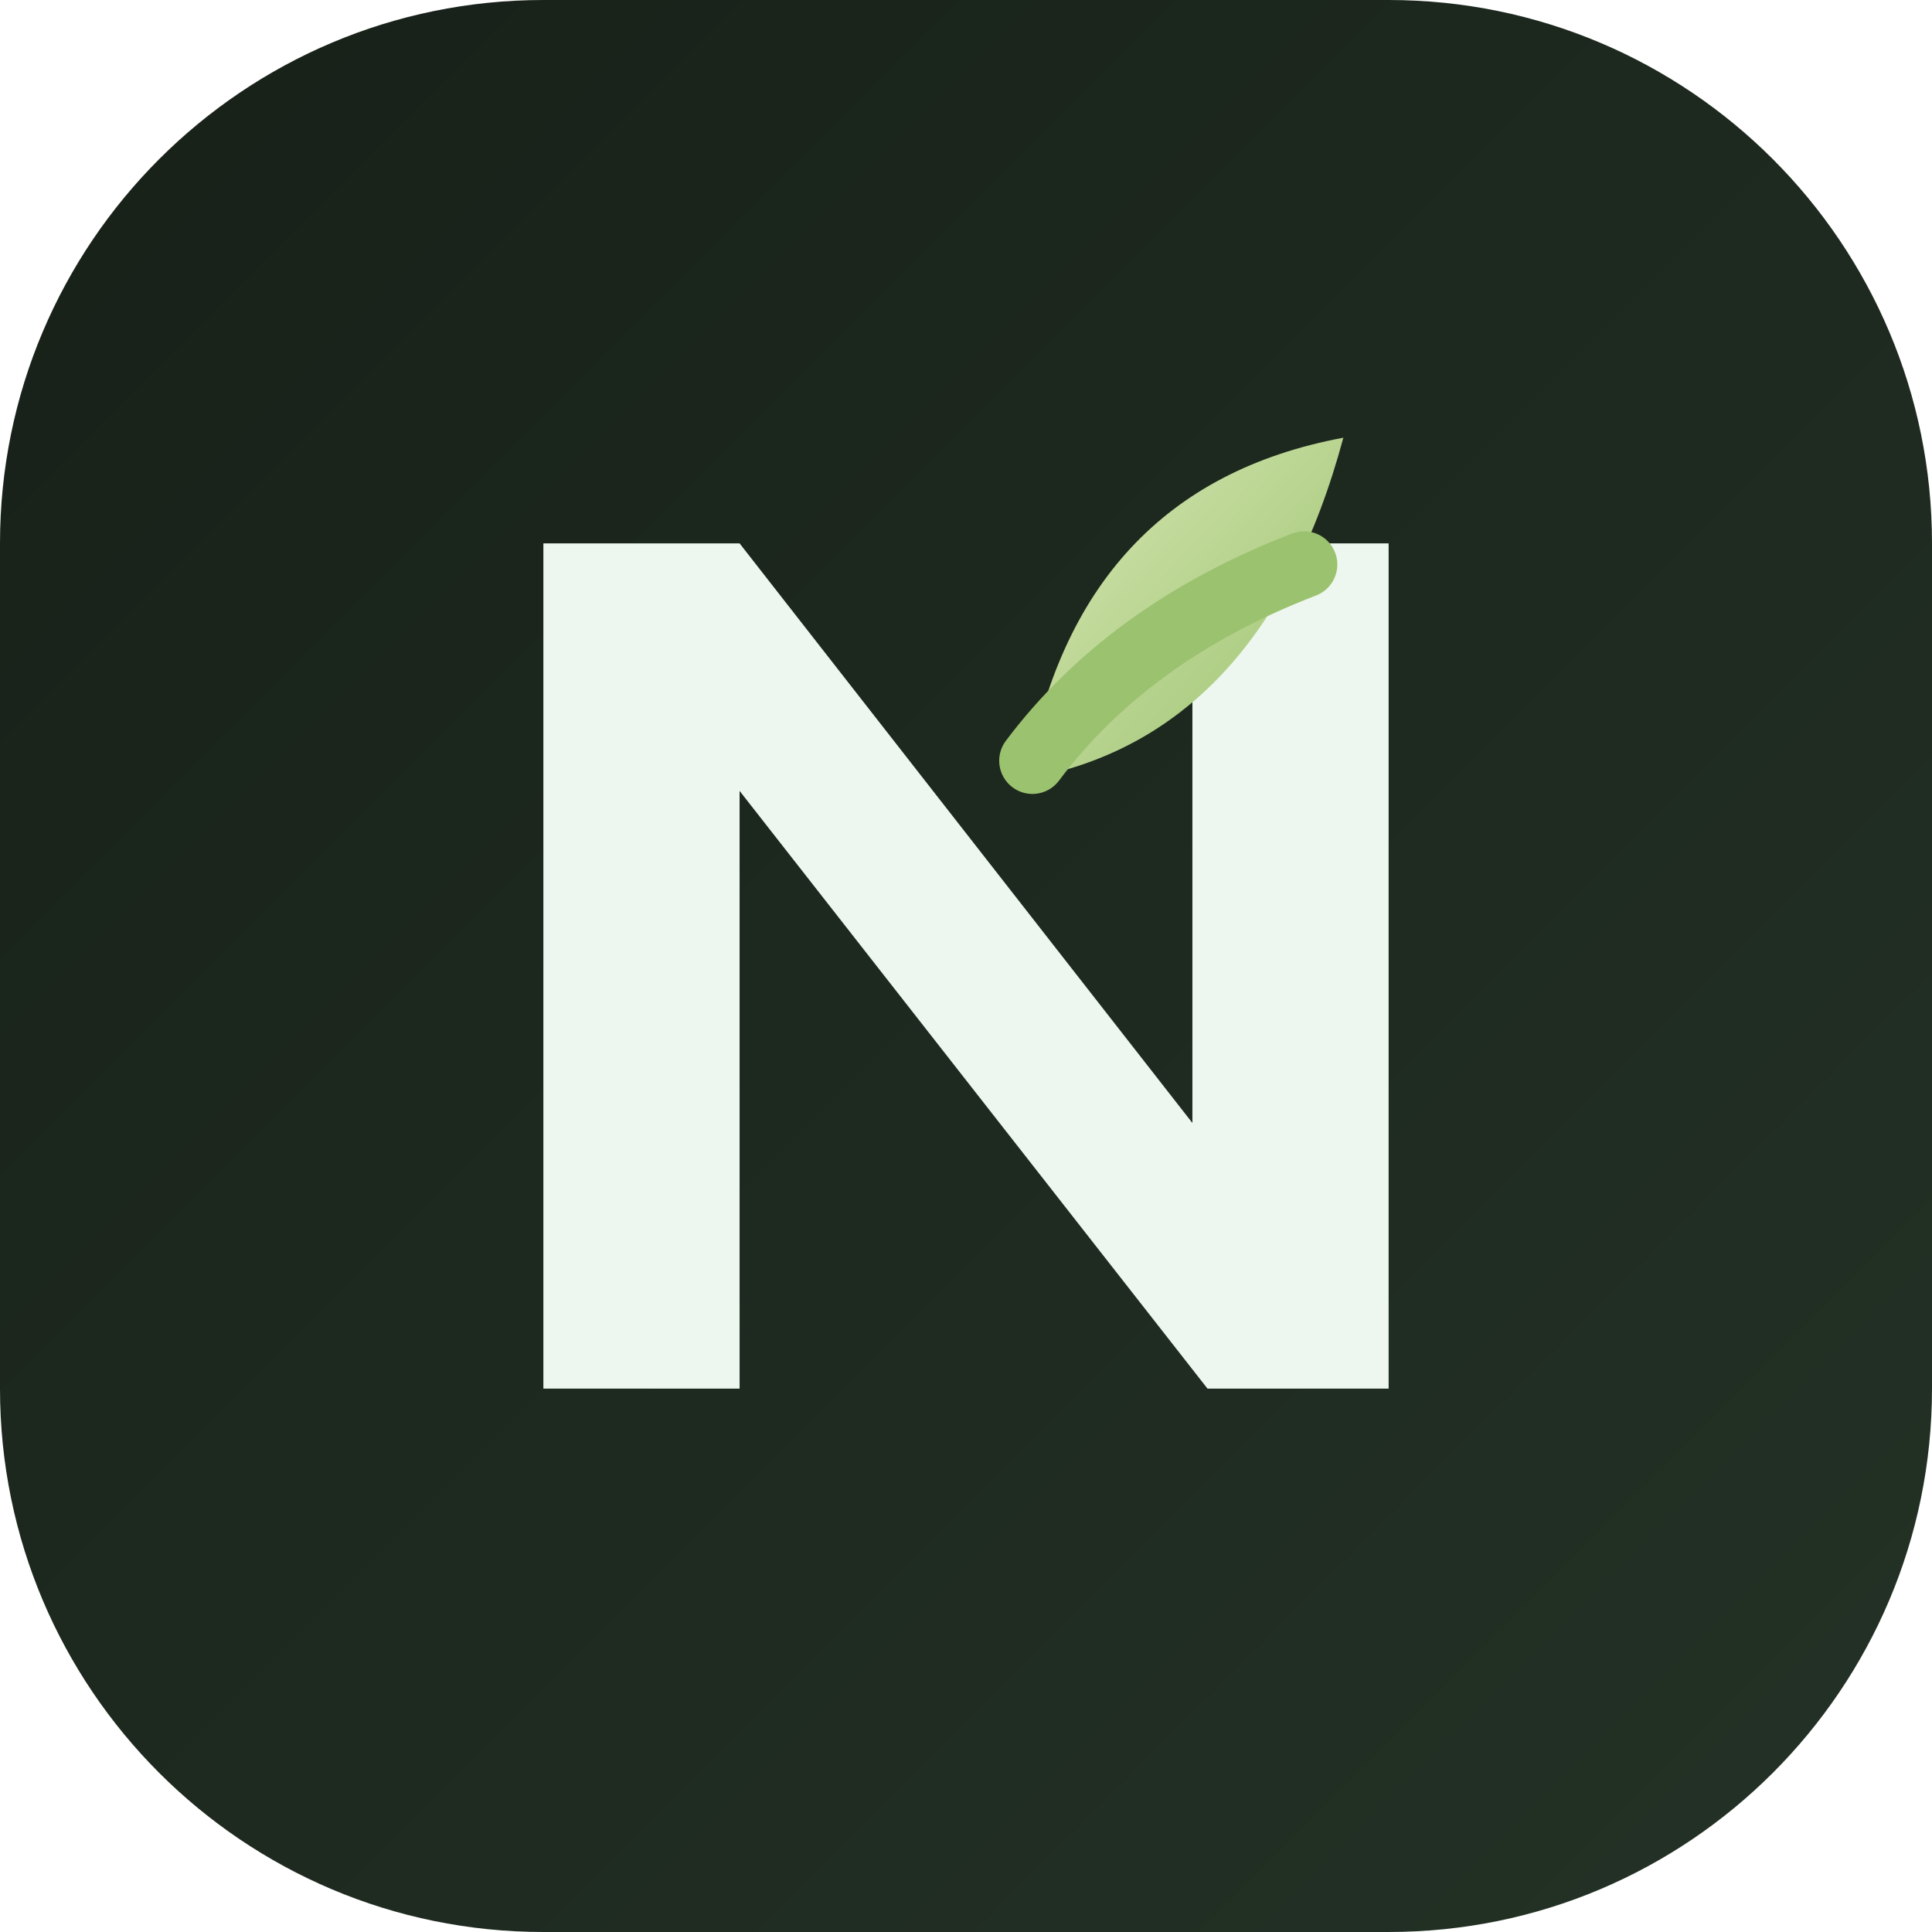
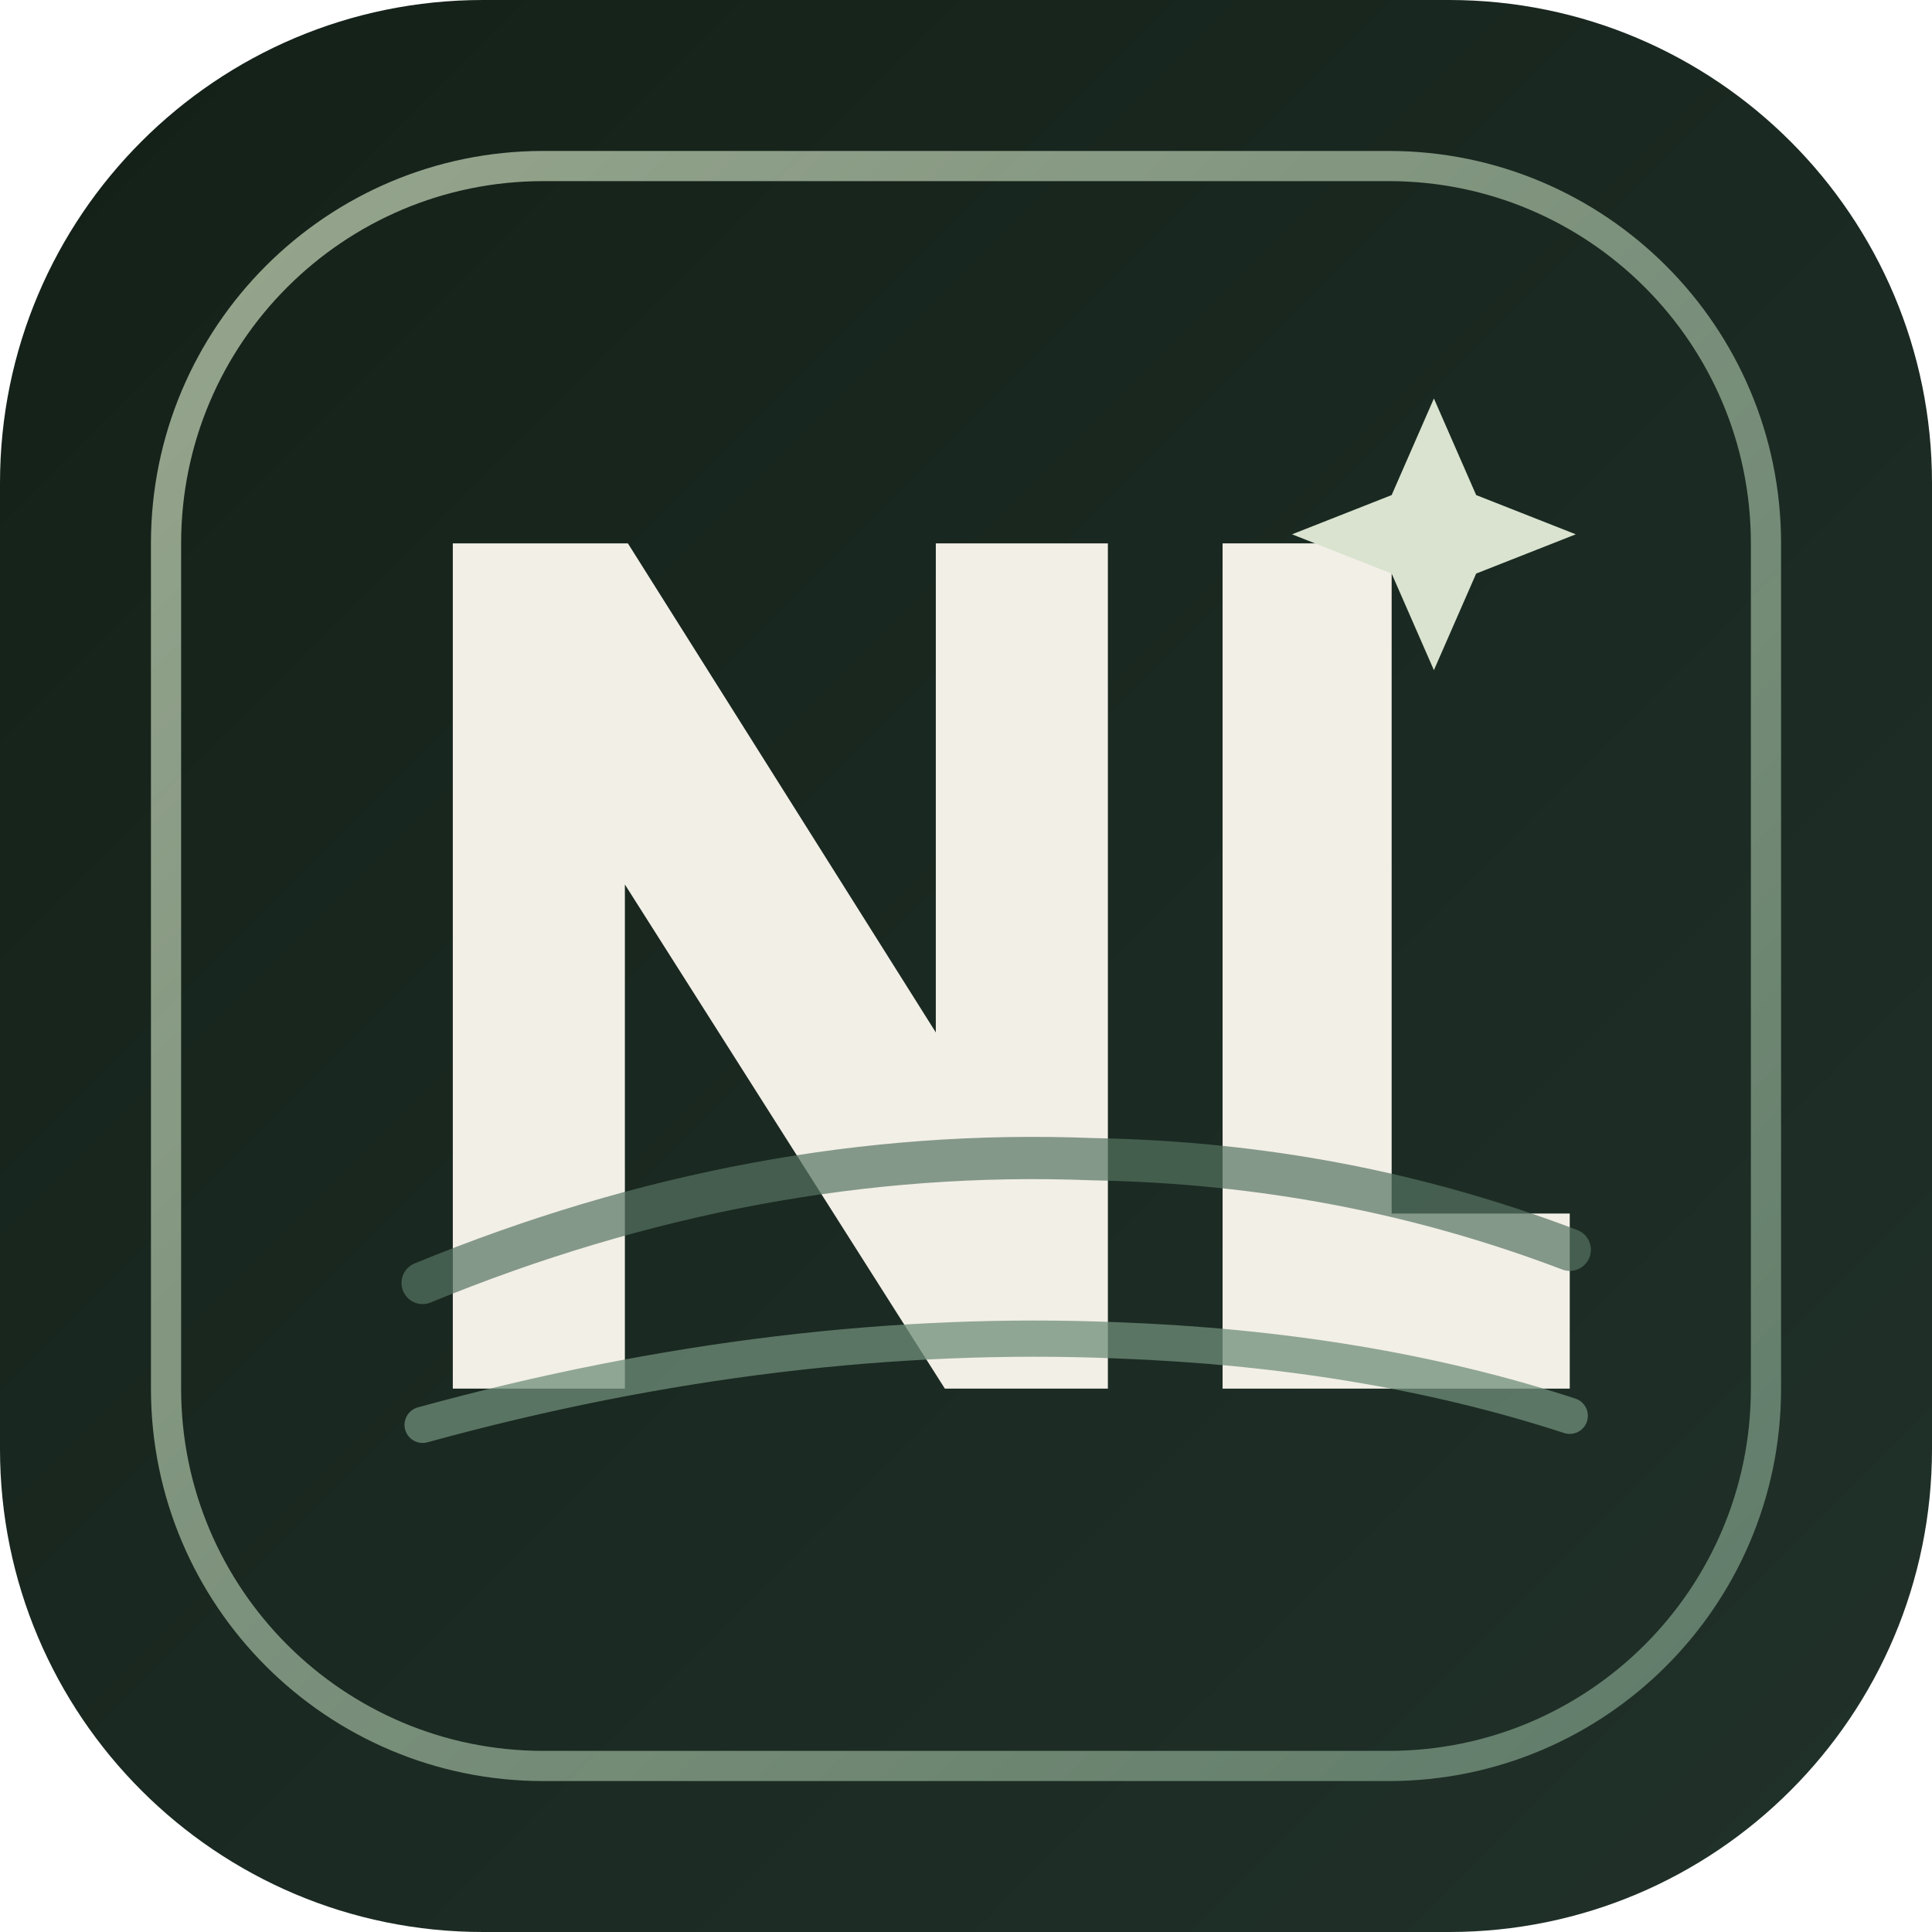
<svg xmlns="http://www.w3.org/2000/svg" viewBox="0 0 64 64" role="img" aria-labelledby="title desc">
  <defs>
-     <linearGradient id="bg" x1="0" x2="1" y1="0" y2="1">
-       <stop offset="0%" stop-color="#172018" />
-       <stop offset="100%" stop-color="#243226" />
+     <linearGradient id="bg" x1="0" y1="0" x2="1" y2="1">
+       <stop offset="0%" stop-color="#132018" />
+       <stop offset="100%" stop-color="#21322a" />
    </linearGradient>
-     <linearGradient id="leaf" x1="0" x2="1" y1="0" y2="1">
-       <stop offset="0%" stop-color="#d7e7b3" />
-       <stop offset="100%" stop-color="#9bc26f" />
+     <linearGradient id="border" x1="0" y1="0" x2="1" y2="1">
+       <stop offset="0%" stop-color="#b8c7ab" />
+       <stop offset="100%" stop-color="#6f8e79" />
    </linearGradient>
  </defs>
-   <rect width="64" height="64" rx="18" fill="url(#bg)" />
-   <path d="M18 46V18h6.5l15 19.2V18H46v28h-6L24.5 26.2V46Z" fill="#edf6ef" />
-   <path d="M44.5 14.5c-5.9 1.1-9.4 4.9-10.5 11.3 5.1-.9 8.7-4.6 10.5-11.3Z" fill="url(#leaf)" />
-   <path d="M34.2 25.2c2.1-2.8 5.1-5 9-6.5" fill="none" stroke="#9bc26f" stroke-linecap="round" stroke-width="2.2" />
+   <rect width="64" height="64" rx="16" fill="url(#bg)" />
+   <rect x="5.5" y="5.5" width="53" height="53" rx="12.5" fill="none" stroke="url(#border)" stroke-width="1" opacity="0.8" />
+   <path d="M15 46V18h5.8l10.2 16.2V18h5.7v28h-5.4L20.7 29.3V46Z" fill="#f2efe7" />
+   <path d="M40.5 18h5.6v22.2H52V46H40.5Z" fill="#f2efe7" />
+   <path d="M14 42.5c7.3-3 14.7-4.4 22.2-4.1 5.6.1 10.8 1.1 15.8 3" fill="none" stroke="#557461" stroke-width="1.4" stroke-linecap="round" opacity="0.7" />
+   <path d="M14 47.2c8-2.2 15.7-3.1 23-2.8 5.4.2 10.4 1 15 2.5" fill="none" stroke="#6f8e79" stroke-width="1.2" stroke-linecap="round" opacity="0.75" />
+   <path d="M47.5 13.2l1.4 3.2 3.3 1.3-3.3 1.3-1.4 3.2-1.4-3.2-3.3-1.3 3.3-1.3Z" fill="#d9e3cf" />
</svg>
